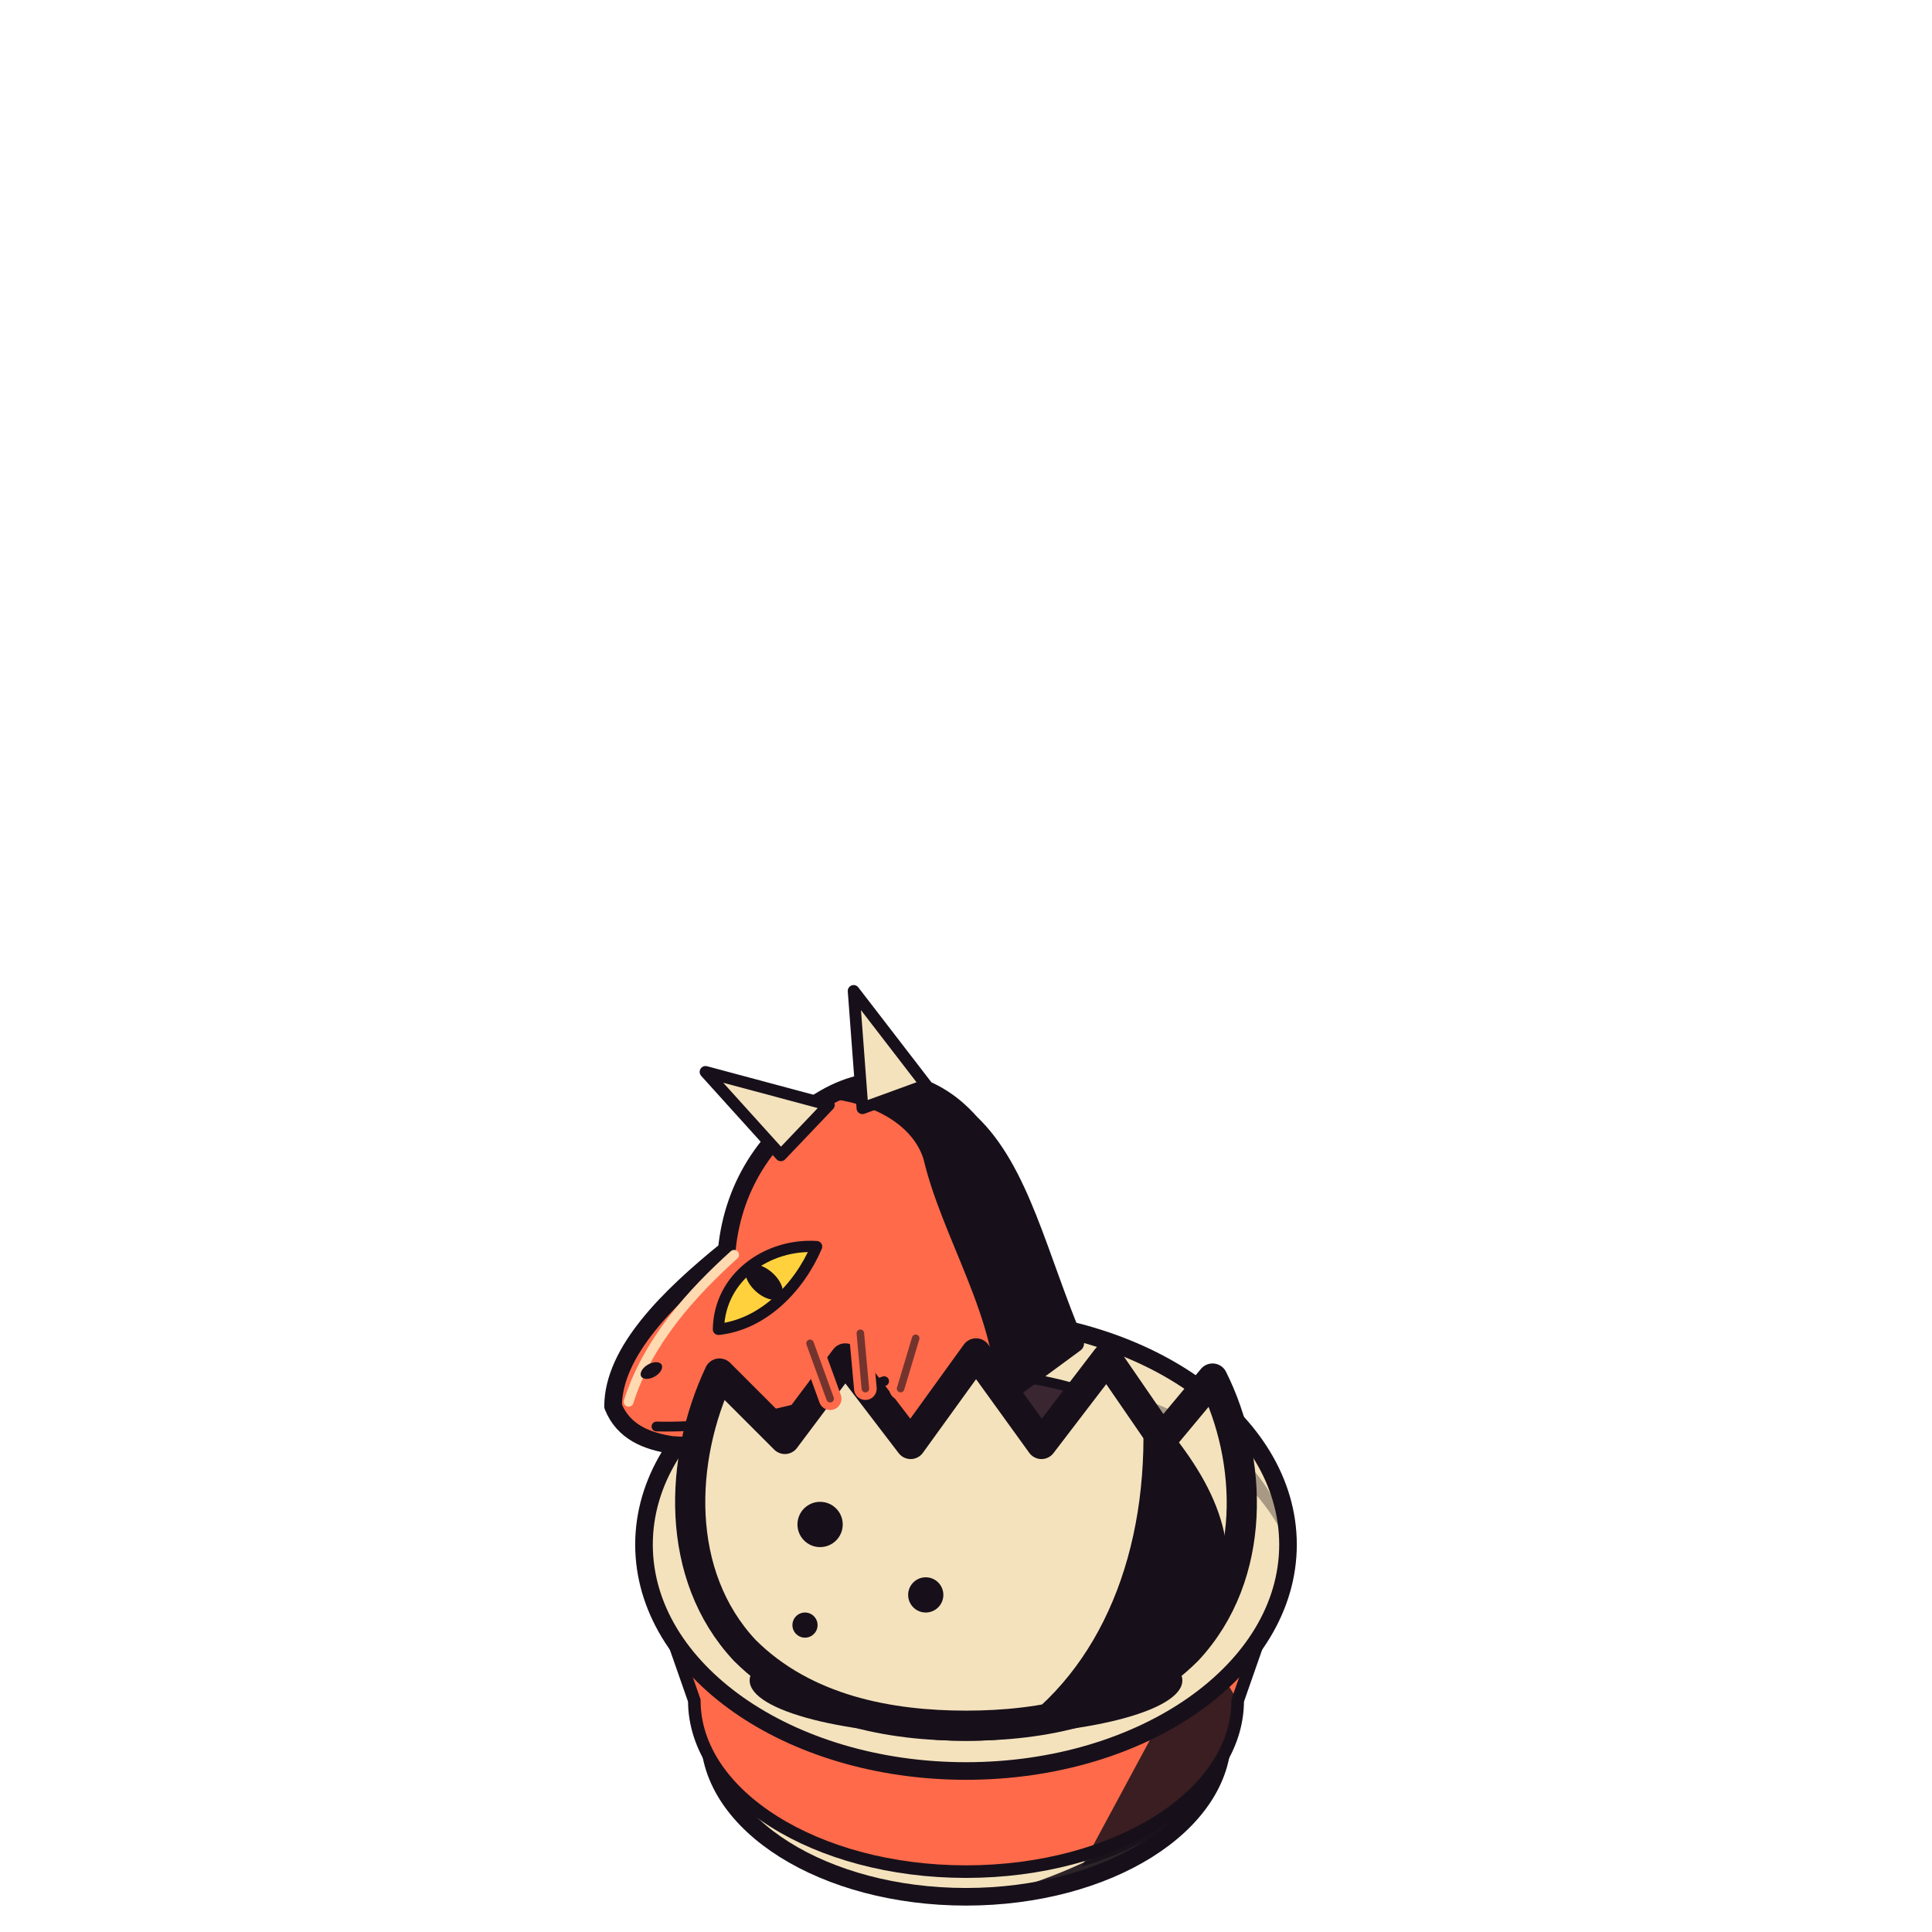
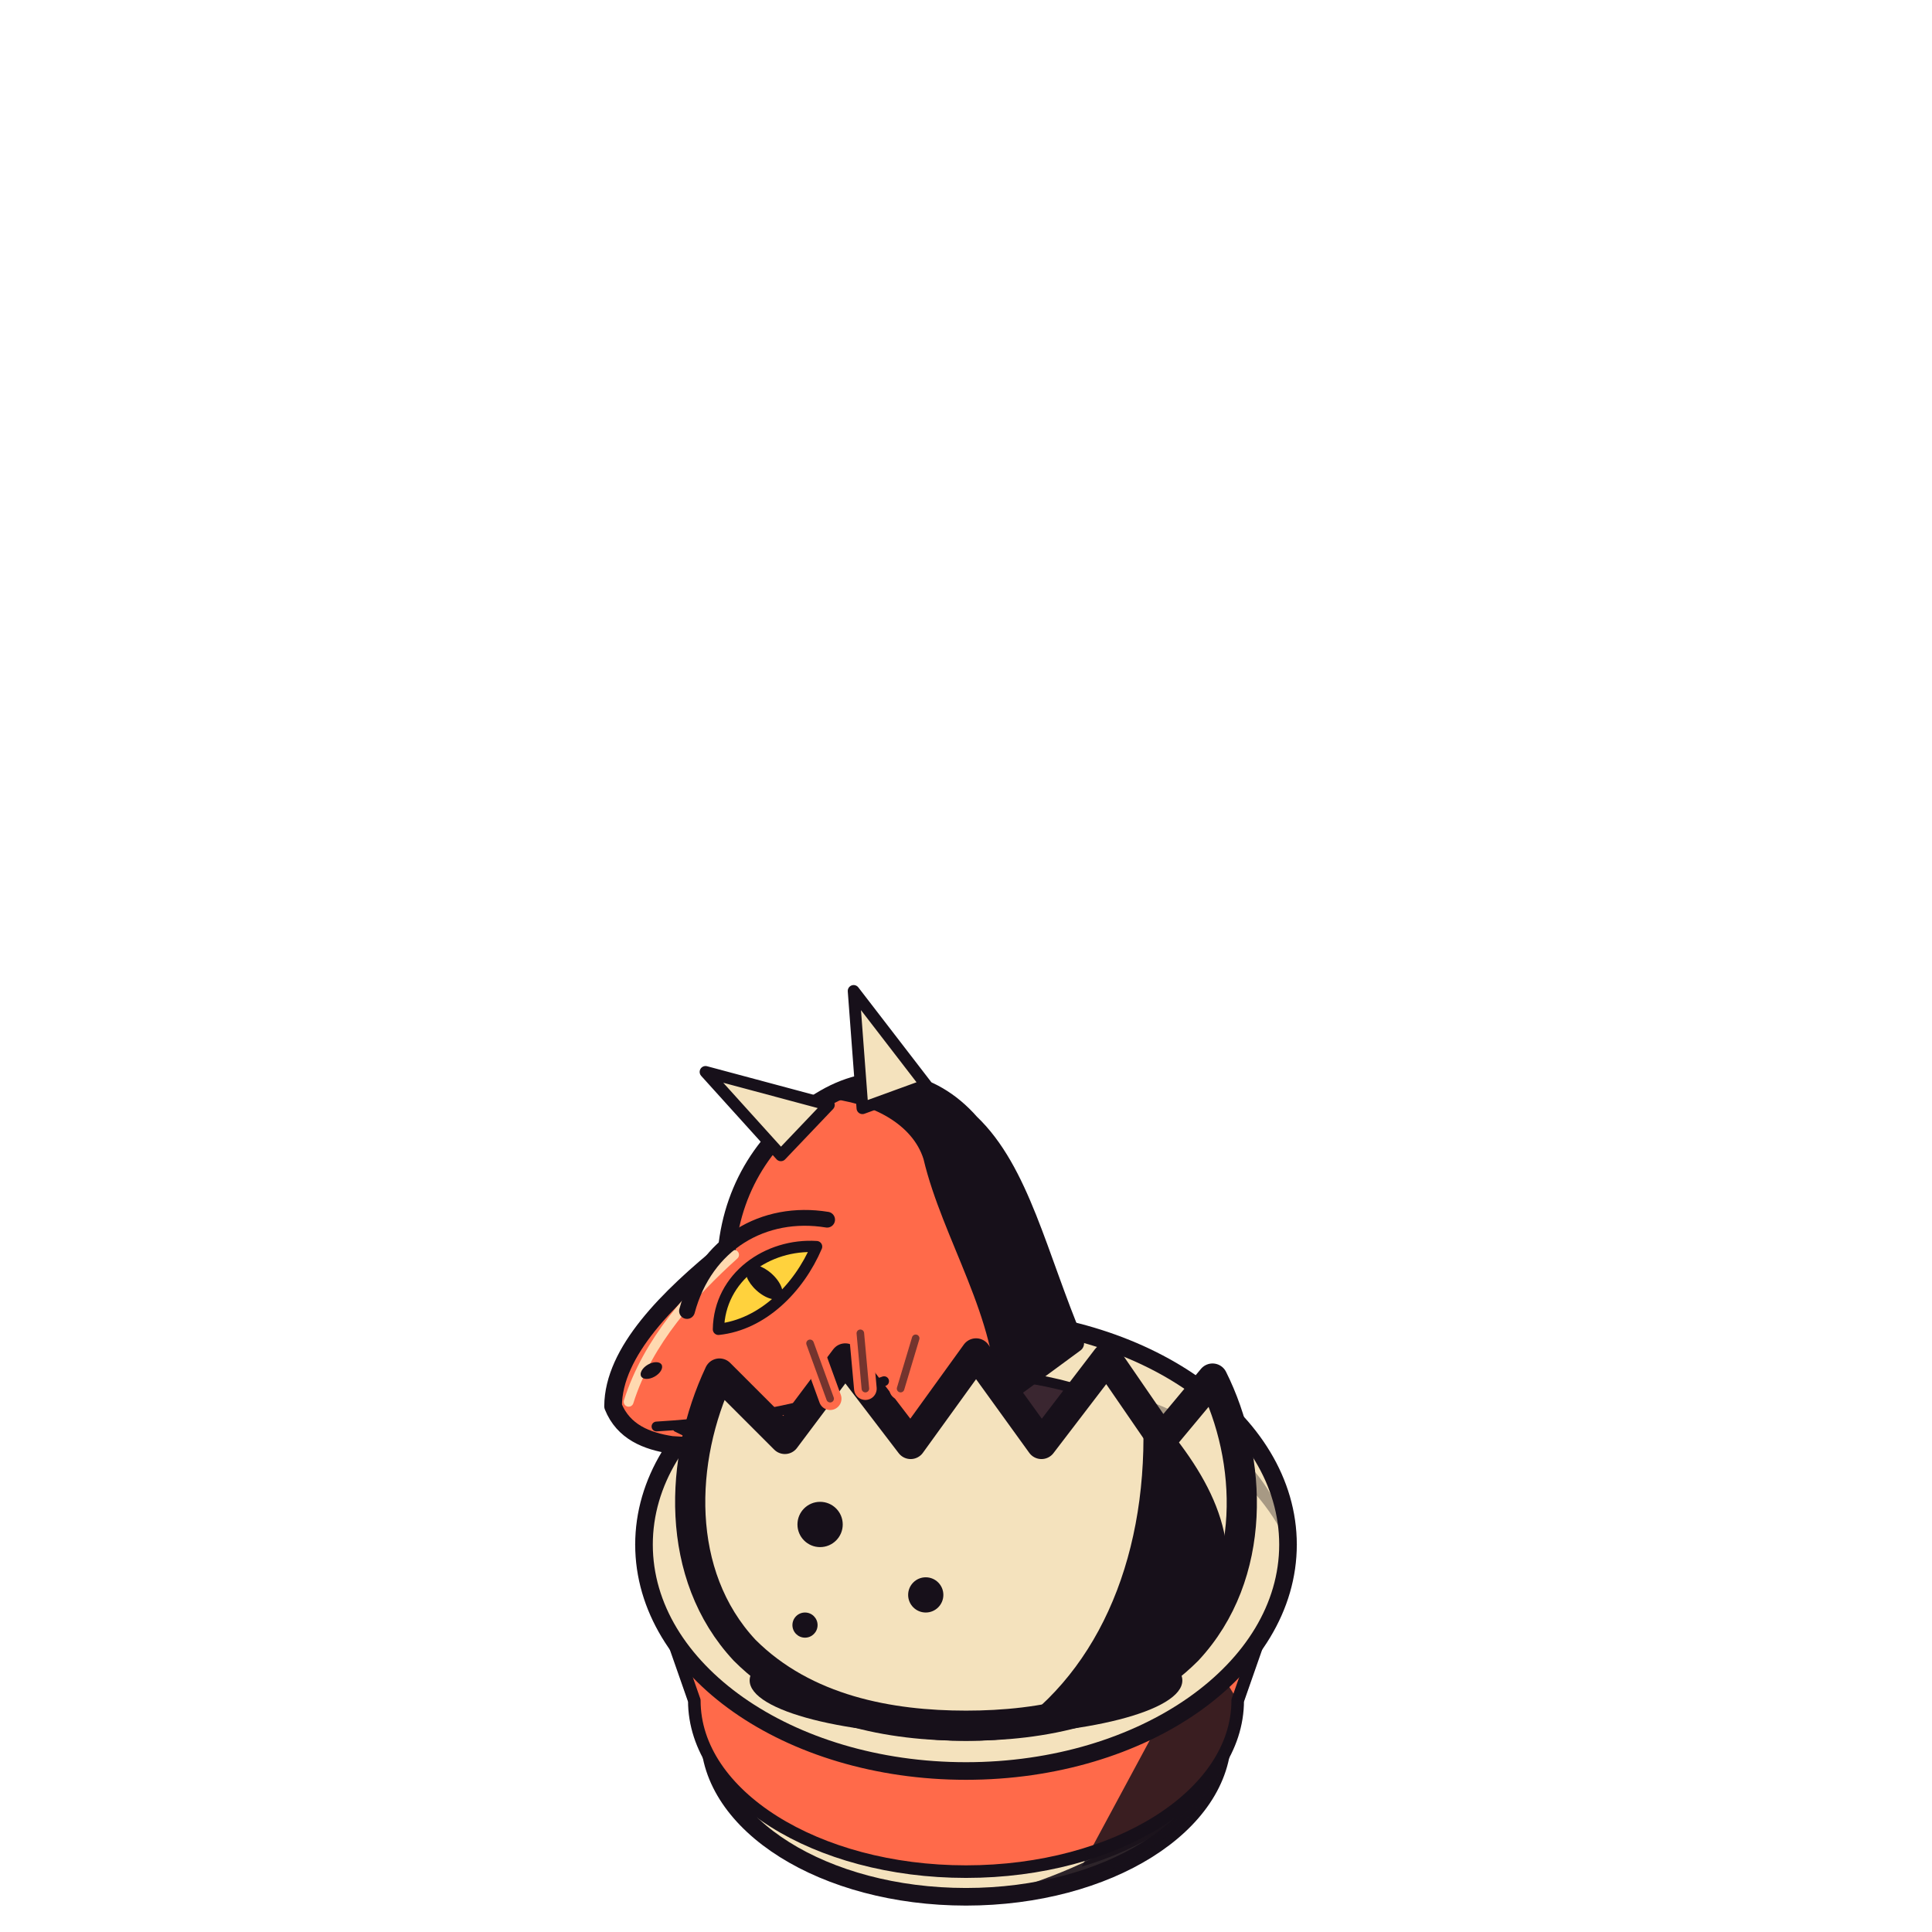
<svg xmlns="http://www.w3.org/2000/svg" viewBox="0 0 768 768" width="768" height="768">
  <path d="M256,614 L282,690 A102,64 0 0 0 486,690 L512,614 Z" fill="#f4e2bd" stroke="#17101a" stroke-width="7" stroke-linejoin="round" />
  <path d="M498,614 L486,690 A102,64 0 0 1 392,754 C440,742 478,716 486,690 Z" fill="#17101a" opacity=".9" />
  <path d="M262,636 L276,676 A108,68 0 0 0 492,676 L506,636 A128,90 0 0 1 262,636 Z" fill="#ff6a4a" stroke="#17101a" stroke-width="5" stroke-linejoin="round" />
  <path d="M470,640 L492,676 A108,68 0 0 1 430,742 L458,690 Z" fill="#17101a" opacity=".85" />
  <ellipse cx="384" cy="614" rx="128" ry="90" fill="#f4e2bd" stroke="#17101a" stroke-width="7" />
  <ellipse cx="384" cy="618" rx="108" ry="72" fill="#3a2630" stroke="#17101a" stroke-width="4" />
  <path d="M424,554 A128,90 0 0 1 512,614 A108,72 0 0 0 454,556 Z" fill="#17101a" opacity=".35" />
  <ellipse cx="384" cy="668" rx="86" ry="22" fill="#17101a" />
  <g transform="translate(104 222) scale(.78) rotate(-30 380 420)">
    <path d="M200,330 C214,306 252,296 290,290 C310,262 340,248 372,248 C402,248 424,266 430,296 C440,330 426,372 420,420 L330,430 C296,414 252,386 216,362 C206,354 198,344 200,330 Z" fill="#ff6a4a" stroke="#17101a" stroke-width="9" stroke-linejoin="round" />
    <path d="M372,248 C402,248 424,266 430,296 C440,330 426,372 420,420 L370,426 C392,390 388,340 400,300 C404,282 392,262 372,248 Z" fill="#17101a" />
    <path d="M208,332 C232,310 264,300 292,294" fill="none" stroke="#ffd9b0" stroke-width="5" stroke-linecap="round" />
-     <g transform="translate(296 316) scale(1.15)">
-       <path d="M-26,6 C-14,-14 12,-16 30,-4 C14,8 -8,14 -26,6 Z" fill="#ffd23d" stroke="#17101a" stroke-width="5" stroke-linejoin="round" />
-       <ellipse cx="2" cy="-2" rx="5.5" ry="10" transform="rotate(-18 2 -2)" fill="#17101a" />
+     <g transform="translate(296 316)">
+       <g transform="scale(1.15)">
+         <path d="M-26,6 C-14,-14 12,-16 30,-4 C14,8 -8,14 -26,6 Z" fill="#ffd23d" stroke="#17101a" stroke-width="5" stroke-linejoin="round" />
+         <ellipse cx="2" cy="-2" rx="5" ry="10" transform="rotate(-18 2 -2)" fill="#17101a" />
+         <path d="M-34,-8 C-12,-30 18,-30 40,-12" fill="none" stroke="#17101a" stroke-width="7" stroke-linecap="round" />
+       </g>
    </g>
    <ellipse cx="226" cy="324" rx="6" ry="3.5" fill="#17101a" />
-     <path d="M214,350 C250,372 292,382 326,388" fill="none" stroke="#17101a" stroke-width="5" stroke-linecap="round" />
+     <path d="M214,350 C258,372 292,382 326,388" fill="none" stroke="#17101a" stroke-width="5" stroke-linecap="round" />
+     <path d="M222,356 L230,368 L238,360 Z" fill="#f4e2bd" stroke="#17101a" stroke-width="3" stroke-linejoin="round" />
    <path d="M338,262 L326,206 L372,252 Z M386,262 L412,208 L420,268 Z" fill="#f4e2bd" stroke="#17101a" stroke-width="6" stroke-linejoin="round" />
  </g>
  <path d="M286,546 L312,572 L336,540 L362,574 L388,538 L414,574 L440,540 L462,572 L482,548 C498,580 500,626 472,656 C448,680 414,686 384,686 C354,686 320,680 296,656 C268,626 270,580 286,546 Z" fill="#f4e2bd" stroke="#17101a" stroke-width="12" stroke-linejoin="round" />
  <path d="M454,556 C476,580 494,606 486,636 C476,668 440,684 404,686 C440,660 458,612 454,556 Z" fill="#17101a" />
  <circle cx="326" cy="606" r="9" fill="#17101a" />
  <circle cx="368" cy="634" r="7" fill="#17101a" />
  <circle cx="320" cy="646" r="5" fill="#17101a" />
  <path d="M330,556 L322,534 M344,552 L342,530 M358,552 L364,532" stroke="#ff6a4a" stroke-width="9" stroke-linecap="round" />
  <path d="M330,556 L322,534 M344,552 L342,530 M358,552 L364,532" stroke="#17101a" stroke-width="3" stroke-linecap="round" opacity=".6" />
</svg>
